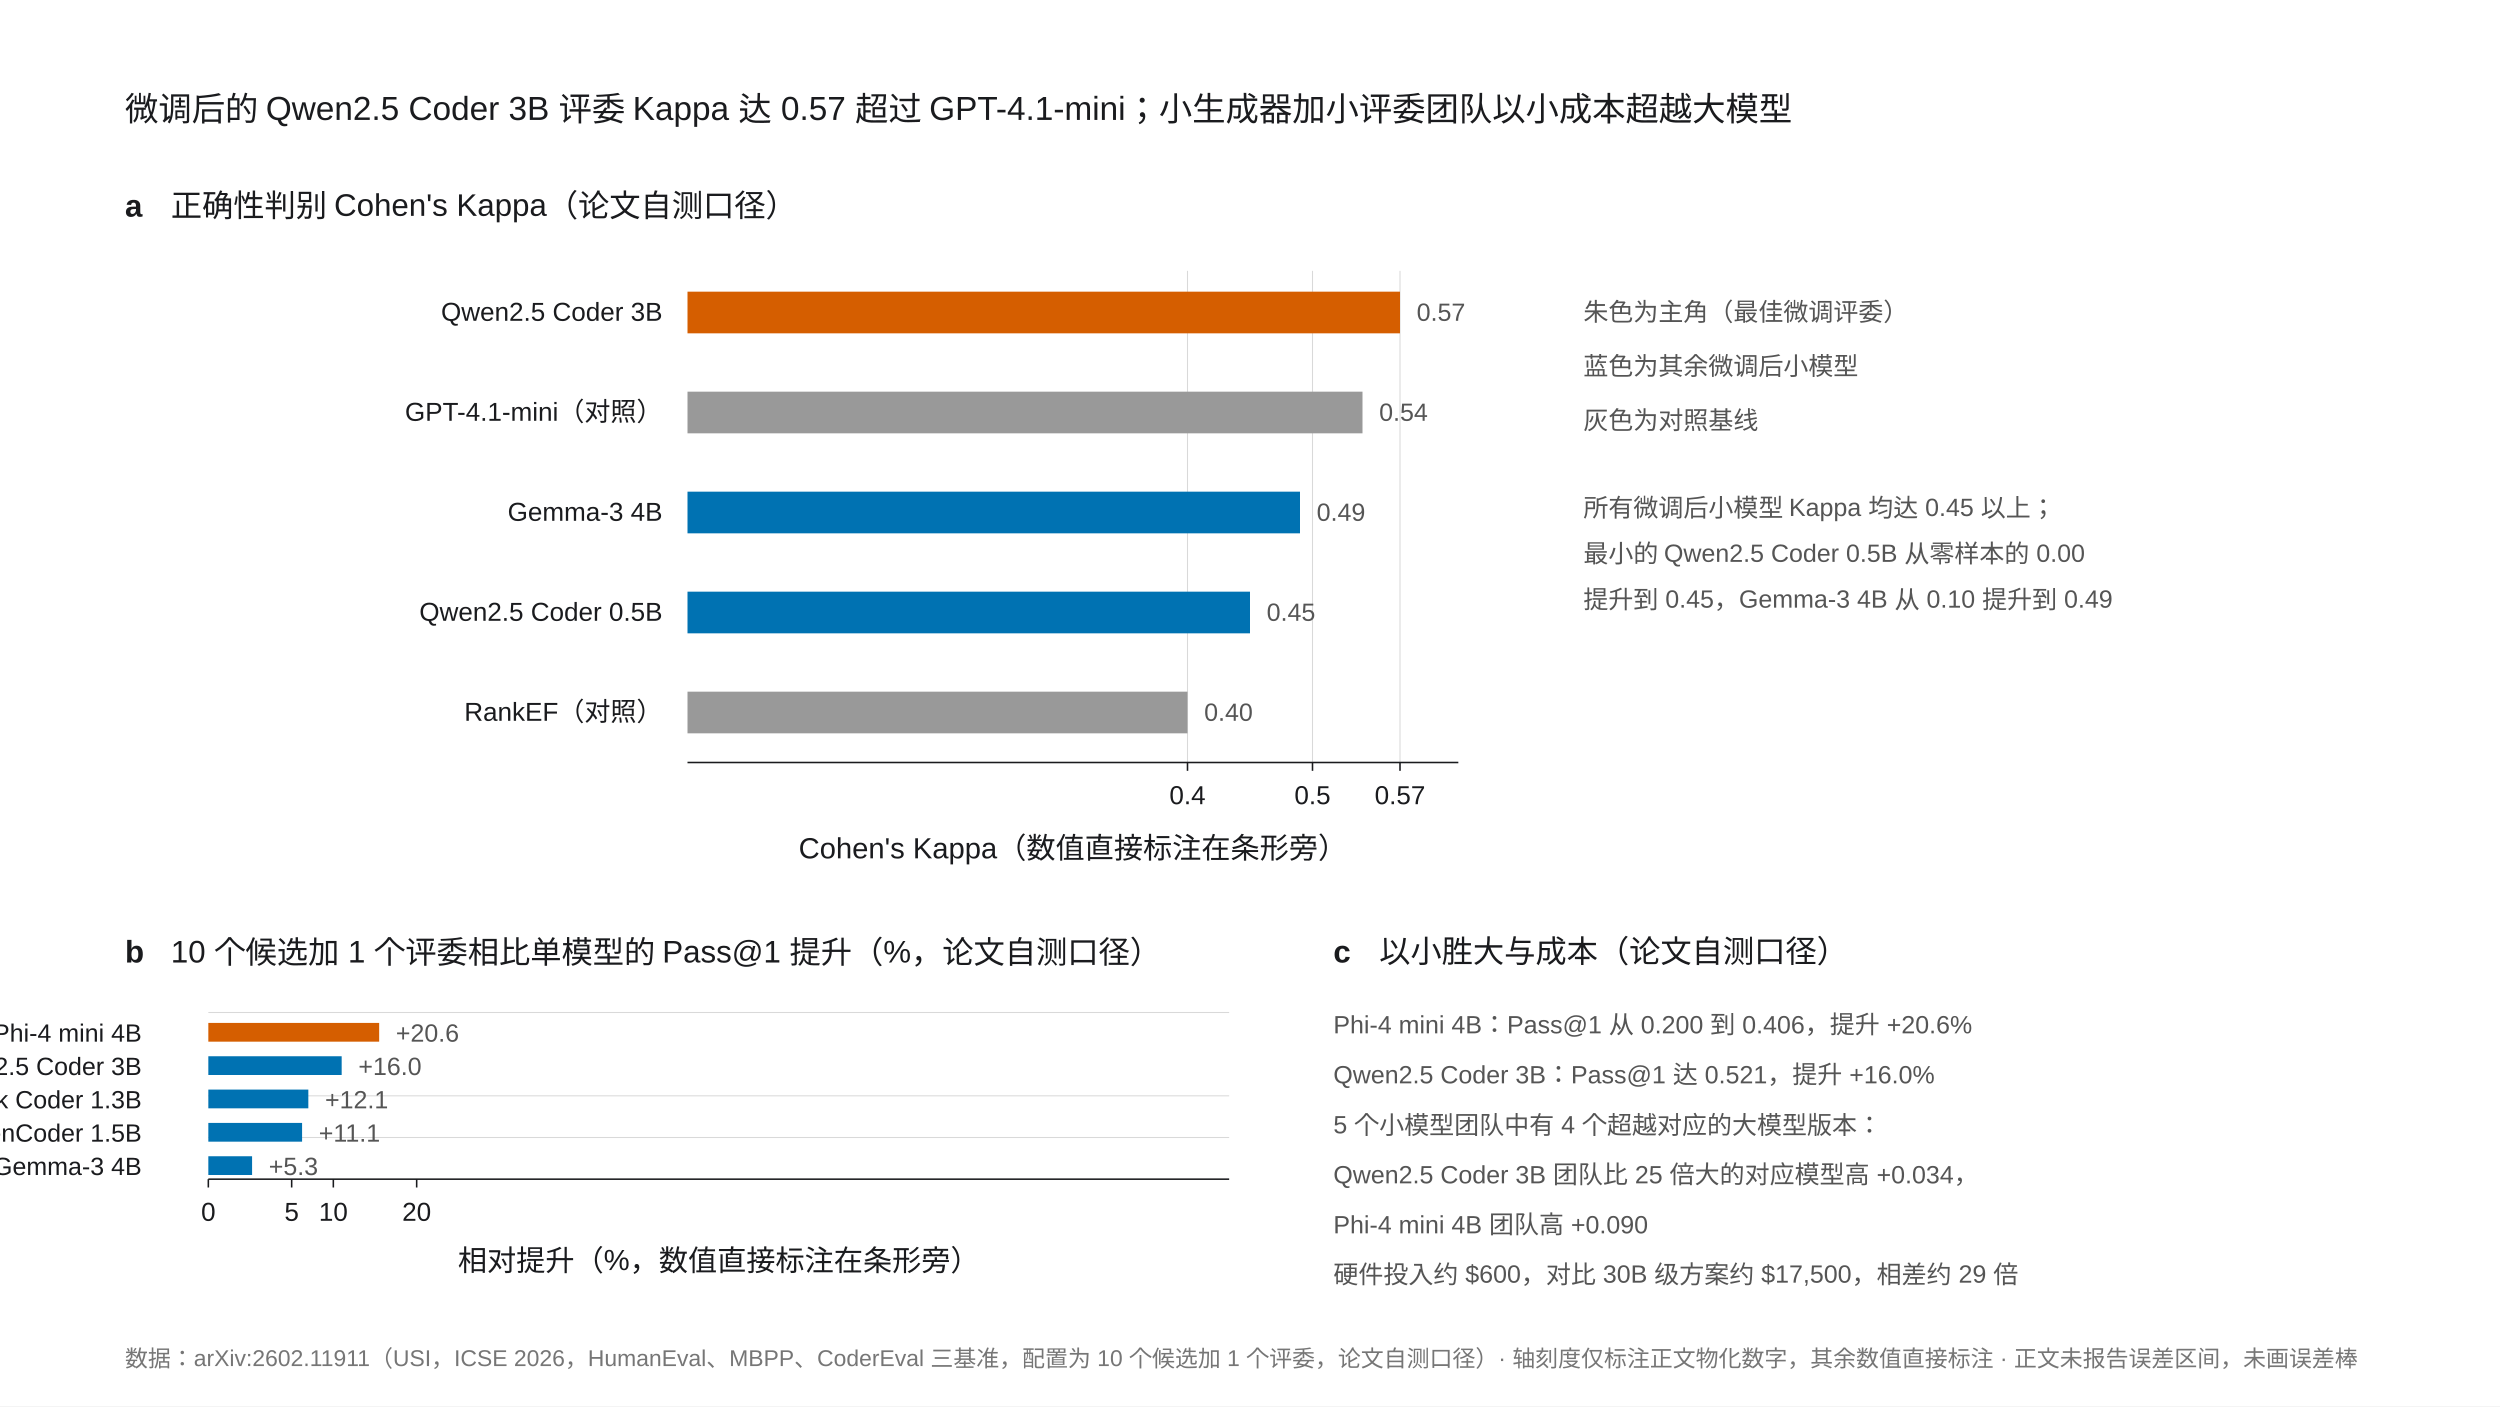
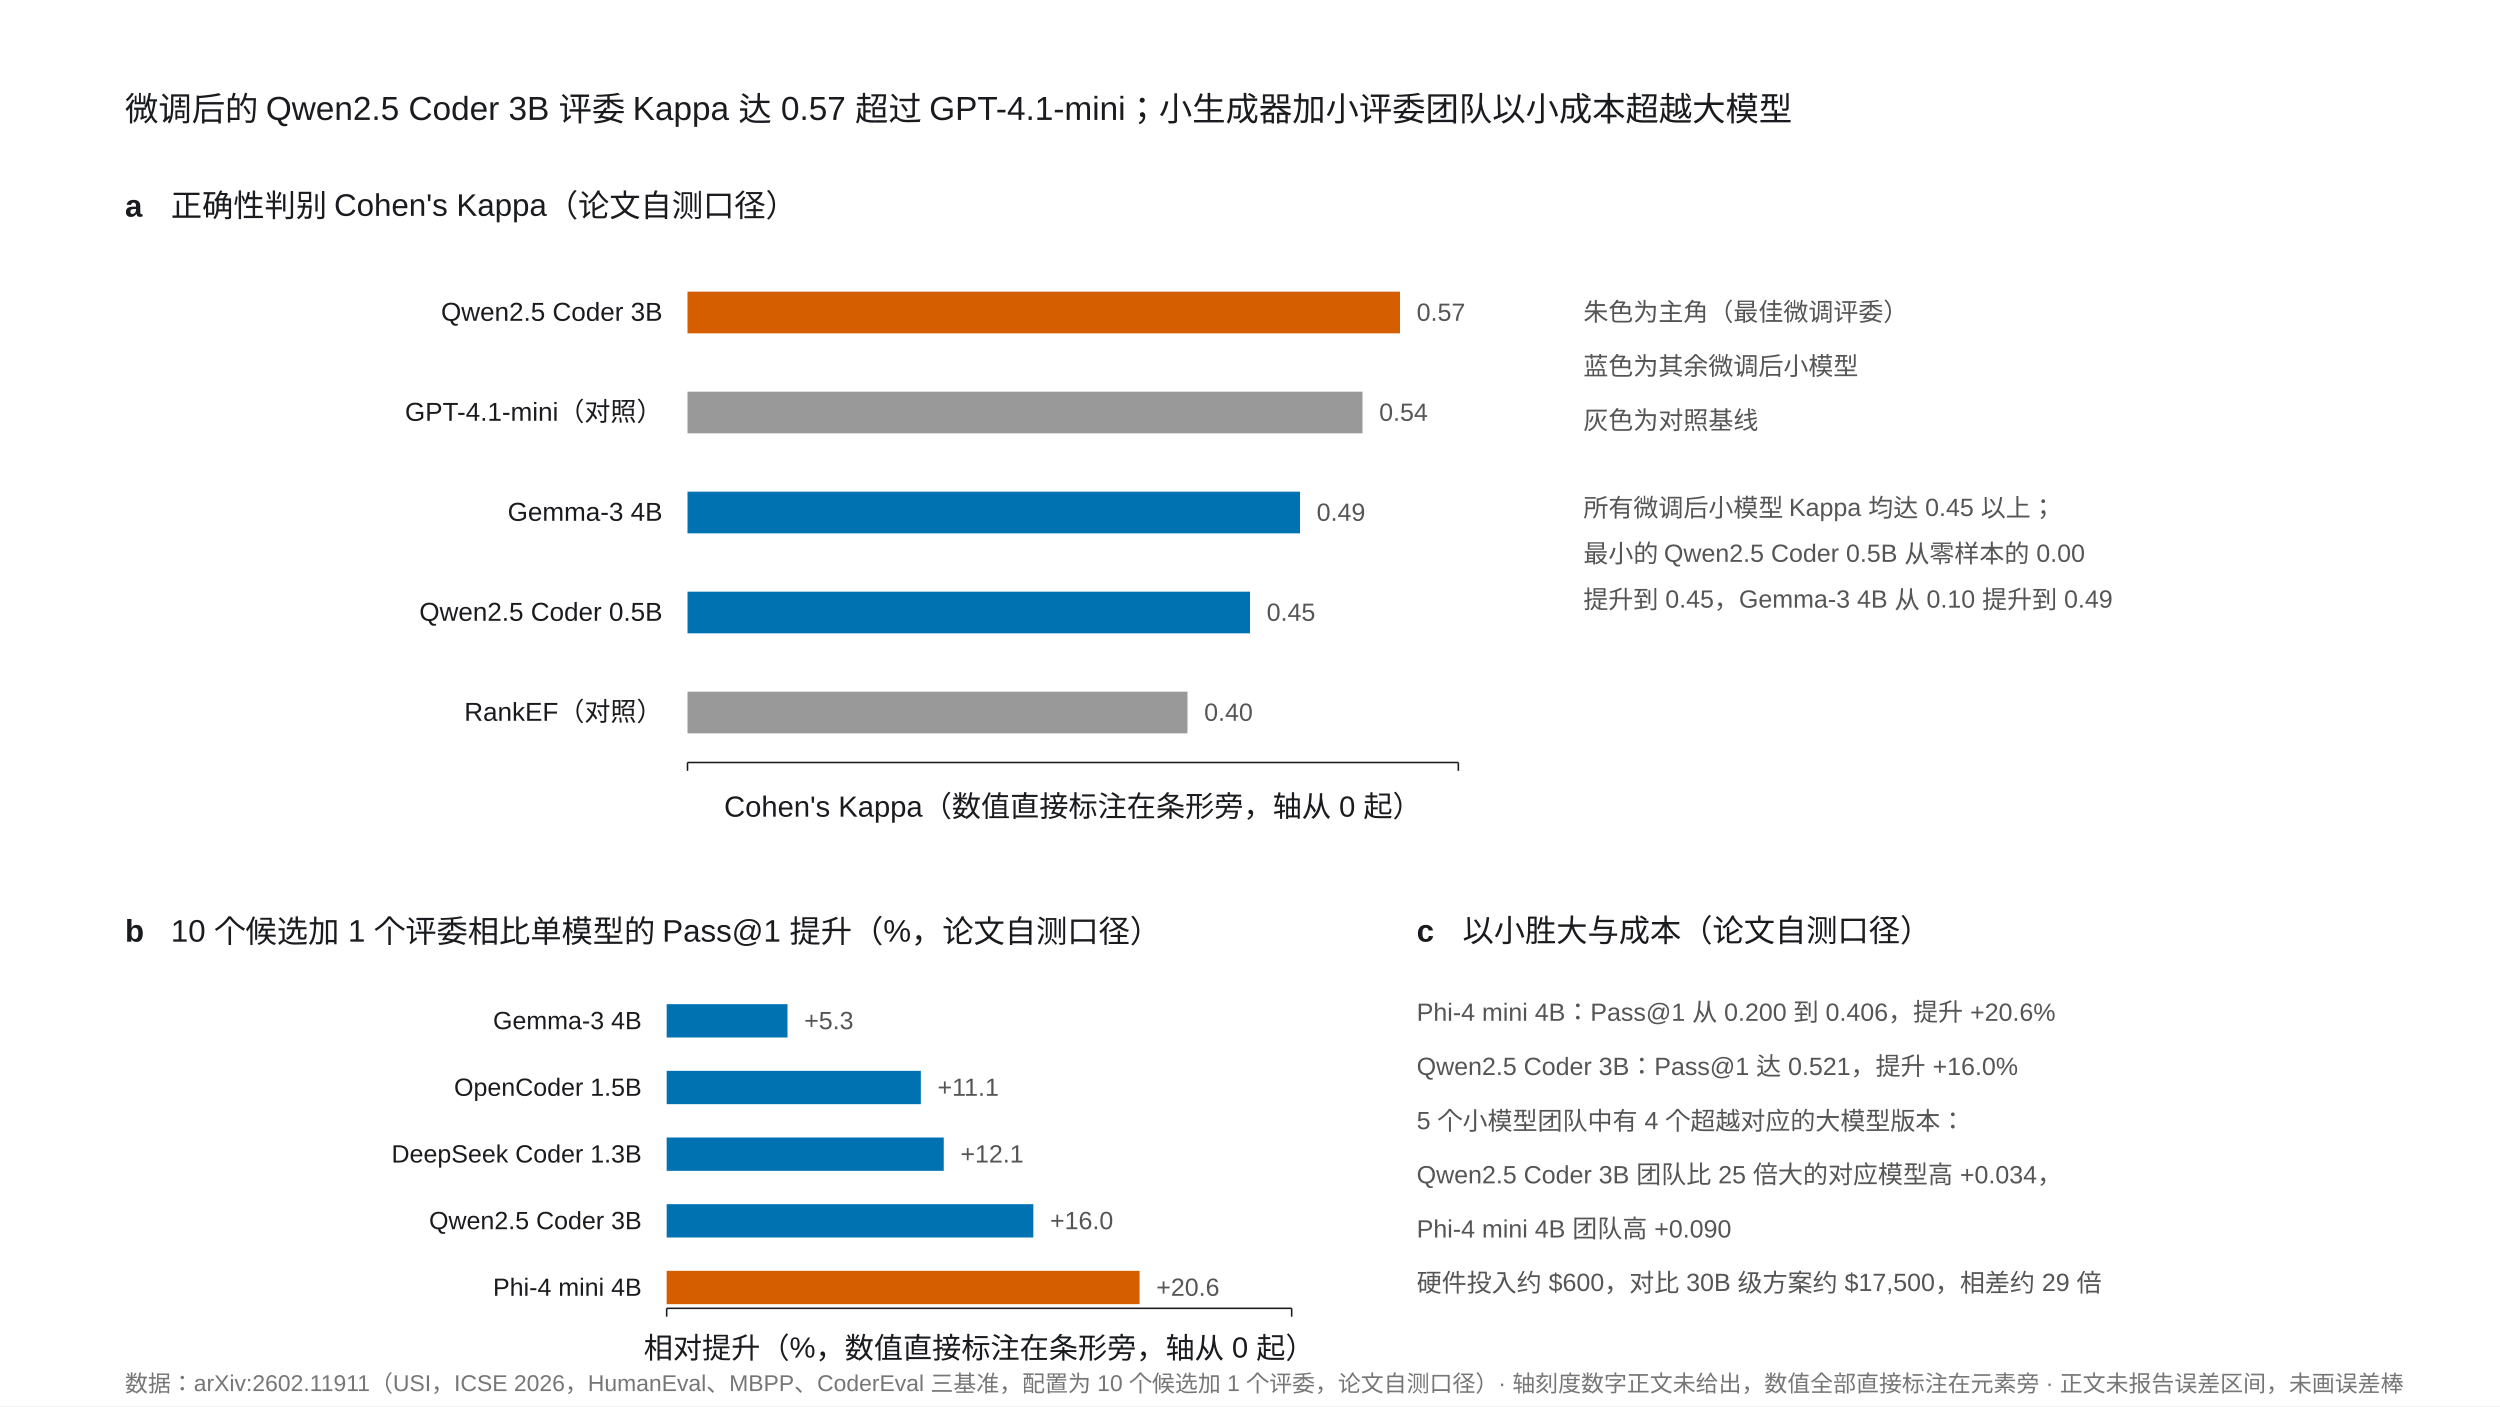
<svg xmlns="http://www.w3.org/2000/svg" width="1200" height="675" viewBox="0 0 1200 675" font-family="'PingFang SC','Helvetica Neue',Arial,sans-serif">
  <rect width="1200" height="675" fill="#FFFFFF" />
  <text x="60" y="58" font-size="16" fill="#1A1B1E">微调后的 Qwen2.5 Coder 3B 评委 Kappa 达 0.57 超过 GPT-4.1-mini；小生成器加小评委团队以小成本超越大模型</text>
  <text x="60" y="104" font-size="15" font-weight="bold" fill="#1A1B1E">a</text>
  <text x="82" y="104" font-size="15" fill="#1A1B1E">正确性判别 Cohen's Kappa（论文自测口径）</text>
-   <g stroke="#D9D9D9" stroke-width="0.5">
-     <line x1="570" y1="130" x2="570" y2="366" />
-     <line x1="630" y1="130" x2="630" y2="366" />
-     <line x1="672" y1="130" x2="672" y2="366" />
-   </g>
  <text x="318" y="154" font-size="12.5" fill="#1A1B1E" text-anchor="end">Qwen2.5 Coder 3B</text>
  <rect x="330" y="140" width="342" height="20" fill="#D55E00" />
  <text x="680" y="154" font-size="12" fill="#555">0.57</text>
  <text x="318" y="202" font-size="12.5" fill="#1A1B1E" text-anchor="end">GPT-4.1-mini（对照）</text>
  <rect x="330" y="188" width="324" height="20" fill="#999999" />
  <text x="662" y="202" font-size="12" fill="#555">0.54</text>
  <text x="318" y="250" font-size="12.5" fill="#1A1B1E" text-anchor="end">Gemma-3 4B</text>
  <rect x="330" y="236" width="294" height="20" fill="#0072B2" />
  <text x="632" y="250" font-size="12" fill="#555">0.49</text>
  <text x="318" y="298" font-size="12.5" fill="#1A1B1E" text-anchor="end">Qwen2.5 Coder 0.5B</text>
  <rect x="330" y="284" width="270" height="20" fill="#0072B2" />
  <text x="608" y="298" font-size="12" fill="#555">0.45</text>
  <text x="318" y="346" font-size="12.5" fill="#1A1B1E" text-anchor="end">RankEF（对照）</text>
  <rect x="330" y="332" width="240" height="20" fill="#999999" />
  <text x="578" y="346" font-size="12" fill="#555">0.40</text>
  <line x1="330" y1="366" x2="700" y2="366" stroke="#1A1B1E" stroke-width="0.75" />
  <g stroke="#1A1B1E" stroke-width="0.75">
-     <line x1="570" y1="366" x2="570" y2="370" />
-     <line x1="630" y1="366" x2="630" y2="370" />
-     <line x1="672" y1="366" x2="672" y2="370" />
+     <line x1="330" y1="366" x2="330" y2="370" />
+     <line x1="700" y1="366" x2="700" y2="370" />
  </g>
-   <g font-size="12.5" fill="#1A1B1E" text-anchor="middle">
-     <text x="570" y="386">0.4</text>
-     <text x="630" y="386">0.5</text>
-     <text x="672" y="386">0.57</text>
-   </g>
-   <text x="515" y="412" font-size="14" fill="#1A1B1E" text-anchor="middle">Cohen's Kappa（数值直接标注在条形旁）</text>
+   <text x="515" y="392" font-size="14" fill="#1A1B1E" text-anchor="middle">Cohen's Kappa（数值直接标注在条形旁，轴从 0 起）</text>
  <text x="760" y="154" font-size="12" fill="#555">朱色为主角（最佳微调评委）</text>
  <text x="760" y="180" font-size="12" fill="#555">蓝色为其余微调后小模型</text>
  <text x="760" y="206" font-size="12" fill="#555">灰色为对照基线</text>
  <text x="760" y="248" font-size="12" fill="#555">所有微调后小模型 Kappa 均达 0.45 以上；</text>
  <text x="760" y="270" font-size="12" fill="#555">最小的 Qwen2.5 Coder 0.5B 从零样本的 0.00</text>
  <text x="760" y="292" font-size="12" fill="#555">提升到 0.45，Gemma-3 4B 从 0.10 提升到 0.49</text>
-   <text x="60" y="462" font-size="15" font-weight="bold" fill="#1A1B1E">b</text>
-   <text x="82" y="462" font-size="15" fill="#1A1B1E">10 个候选加 1 个评委相比单模型的 Pass@1 提升（%，论文自测口径）</text>
-   <g stroke="#D9D9D9" stroke-width="0.5">
-     <line x1="100" y1="546" x2="590" y2="546" />
-     <line x1="100" y1="526" x2="590" y2="526" />
-     <line x1="100" y1="486" x2="590" y2="486" />
+   <text x="60" y="452" font-size="15" font-weight="bold" fill="#1A1B1E">b</text>
+   <text x="82" y="452" font-size="15" fill="#1A1B1E">10 个候选加 1 个评委相比单模型的 Pass@1 提升（%，论文自测口径）</text>
+   <text x="308" y="494" font-size="12" fill="#1A1B1E" text-anchor="end">Gemma-3 4B</text>
+   <rect x="320" y="482" width="58" height="16" fill="#0072B2" />
+   <text x="386" y="494" font-size="12" fill="#555">+5.3</text>
+   <text x="308" y="526" font-size="12" fill="#1A1B1E" text-anchor="end">OpenCoder 1.5B</text>
+   <rect x="320" y="514" width="122" height="16" fill="#0072B2" />
+   <text x="450" y="526" font-size="12" fill="#555">+11.1</text>
+   <text x="308" y="558" font-size="12" fill="#1A1B1E" text-anchor="end">DeepSeek Coder 1.3B</text>
+   <rect x="320" y="546" width="133" height="16" fill="#0072B2" />
+   <text x="461" y="558" font-size="12" fill="#555">+12.1</text>
+   <text x="308" y="590" font-size="12" fill="#1A1B1E" text-anchor="end">Qwen2.5 Coder 3B</text>
+   <rect x="320" y="578" width="176" height="16" fill="#0072B2" />
+   <text x="504" y="590" font-size="12" fill="#555">+16.0</text>
+   <text x="308" y="622" font-size="12" fill="#1A1B1E" text-anchor="end">Phi-4 mini 4B</text>
+   <rect x="320" y="610" width="227" height="16" fill="#D55E00" />
+   <text x="555" y="622" font-size="12" fill="#555">+20.6</text>
+   <line x1="320" y1="628" x2="620" y2="628" stroke="#1A1B1E" stroke-width="0.75" />
+   <g stroke="#1A1B1E" stroke-width="0.75">
+     <line x1="320" y1="628" x2="320" y2="632" />
+     <line x1="620" y1="628" x2="620" y2="632" />
  </g>
-   <g>
-     <rect x="100" y="555" width="21" height="9" fill="#0072B2" />
-     <text x="68" y="564" font-size="12" fill="#1A1B1E" text-anchor="end">Gemma-3 4B</text>
-     <text x="129" y="564" font-size="12" fill="#555">+5.3</text>
-     <rect x="100" y="539" width="45" height="9" fill="#0072B2" />
-     <text x="68" y="548" font-size="12" fill="#1A1B1E" text-anchor="end">OpenCoder 1.5B</text>
-     <text x="153" y="548" font-size="12" fill="#555">+11.1</text>
-     <rect x="100" y="523" width="48" height="9" fill="#0072B2" />
-     <text x="68" y="532" font-size="12" fill="#1A1B1E" text-anchor="end">DeepSeek Coder 1.3B</text>
-     <text x="156" y="532" font-size="12" fill="#555">+12.1</text>
-     <rect x="100" y="507" width="64" height="9" fill="#0072B2" />
-     <text x="68" y="516" font-size="12" fill="#1A1B1E" text-anchor="end">Qwen2.5 Coder 3B</text>
-     <text x="172" y="516" font-size="12" fill="#555">+16.0</text>
-     <rect x="100" y="491" width="82" height="9" fill="#D55E00" />
-     <text x="68" y="500" font-size="12" fill="#1A1B1E" text-anchor="end">Phi-4 mini 4B</text>
-     <text x="190" y="500" font-size="12" fill="#555">+20.6</text>
+   <text x="470" y="652" font-size="14" fill="#1A1B1E" text-anchor="middle">相对提升（%，数值直接标注在条形旁，轴从 0 起）</text>
+   <text x="680" y="452" font-size="15" font-weight="bold" fill="#1A1B1E">c</text>
+   <text x="702" y="452" font-size="15" fill="#1A1B1E">以小胜大与成本（论文自测口径）</text>
+   <g font-size="12" fill="#555">
+     <text x="680" y="490">Phi-4 mini 4B：Pass@1 从 0.200 到 0.406，提升 +20.6%</text>
+     <text x="680" y="516">Qwen2.5 Coder 3B：Pass@1 达 0.521，提升 +16.0%</text>
+     <text x="680" y="542">5 个小模型团队中有 4 个超越对应的大模型版本：</text>
+     <text x="680" y="568">Qwen2.5 Coder 3B 团队比 25 倍大的对应模型高 +0.034，</text>
+     <text x="680" y="594">Phi-4 mini 4B 团队高 +0.090</text>
+     <text x="680" y="620">硬件投入约 $600，对比 30B 级方案约 $17,500，相差约 29 倍</text>
  </g>
-   <line x1="100" y1="566" x2="590" y2="566" stroke="#1A1B1E" stroke-width="0.75" />
-   <g stroke="#1A1B1E" stroke-width="0.75">
-     <line x1="100" y1="566" x2="100" y2="570" />
-     <line x1="140" y1="566" x2="140" y2="570" />
-     <line x1="160" y1="566" x2="160" y2="570" />
-     <line x1="200" y1="566" x2="200" y2="570" />
-   </g>
-   <g font-size="12.5" fill="#1A1B1E" text-anchor="middle">
-     <text x="100" y="586">0</text>
-     <text x="140" y="586">5</text>
-     <text x="160" y="586">10</text>
-     <text x="200" y="586">20</text>
-   </g>
-   <text x="345" y="610" font-size="14" fill="#1A1B1E" text-anchor="middle">相对提升（%，数值直接标注在条形旁）</text>
-   <text x="640" y="462" font-size="15" font-weight="bold" fill="#1A1B1E">c</text>
-   <text x="662" y="462" font-size="15" fill="#1A1B1E">以小胜大与成本（论文自测口径）</text>
-   <g font-size="12" fill="#555">
-     <text x="640" y="496">Phi-4 mini 4B：Pass@1 从 0.200 到 0.406，提升 +20.6%</text>
-     <text x="640" y="520">Qwen2.5 Coder 3B：Pass@1 达 0.521，提升 +16.0%</text>
-     <text x="640" y="544">5 个小模型团队中有 4 个超越对应的大模型版本：</text>
-     <text x="640" y="568">Qwen2.5 Coder 3B 团队比 25 倍大的对应模型高 +0.034，</text>
-     <text x="640" y="592">Phi-4 mini 4B 团队高 +0.090</text>
-     <text x="640" y="616">硬件投入约 $600，对比 30B 级方案约 $17,500，相差约 29 倍</text>
-   </g>
-   <text x="60" y="656" font-size="11" fill="#767676">数据：arXiv:2602.11911（USI，ICSE 2026，HumanEval、MBPP、CoderEval 三基准，配置为 10 个候选加 1 个评委，论文自测口径）· 轴刻度仅标注正文物化数字，其余数值直接标注 · 正文未报告误差区间，未画误差棒</text>
+   <text x="60" y="668" font-size="11" fill="#767676">数据：arXiv:2602.11911（USI，ICSE 2026，HumanEval、MBPP、CoderEval 三基准，配置为 10 个候选加 1 个评委，论文自测口径）· 轴刻度数字正文未给出，数值全部直接标注在元素旁 · 正文未报告误差区间，未画误差棒</text>
</svg>
